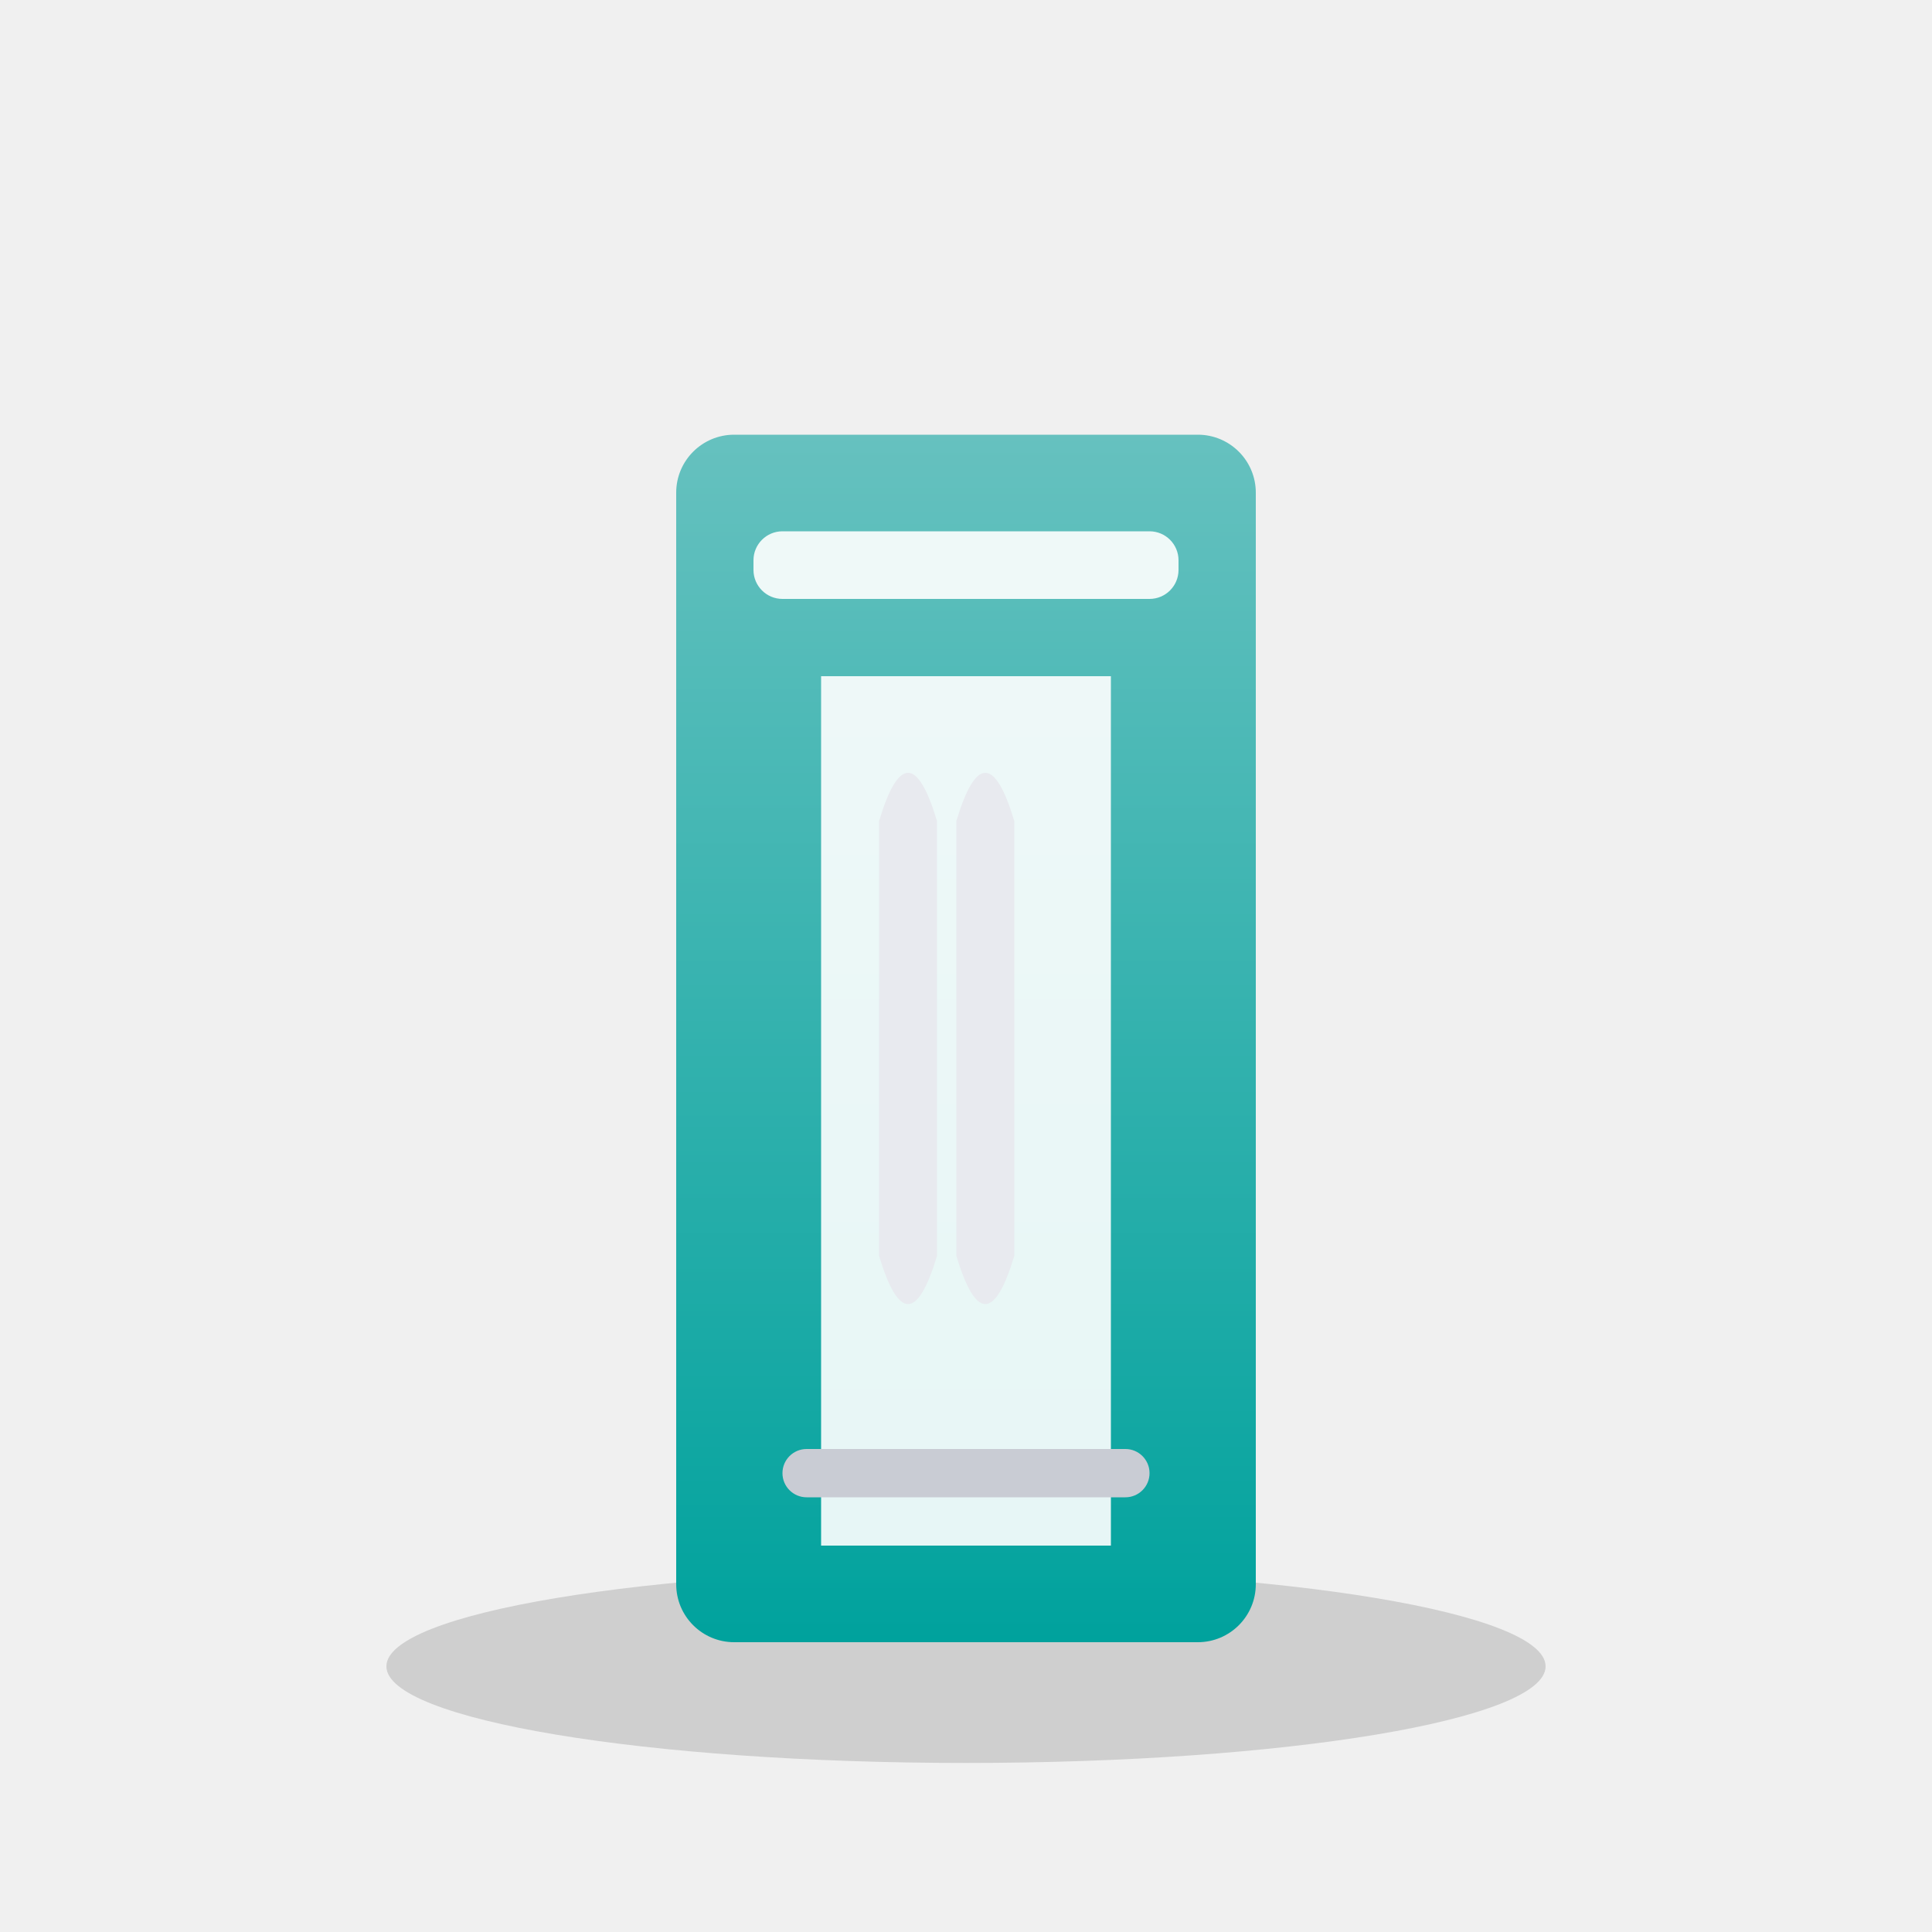
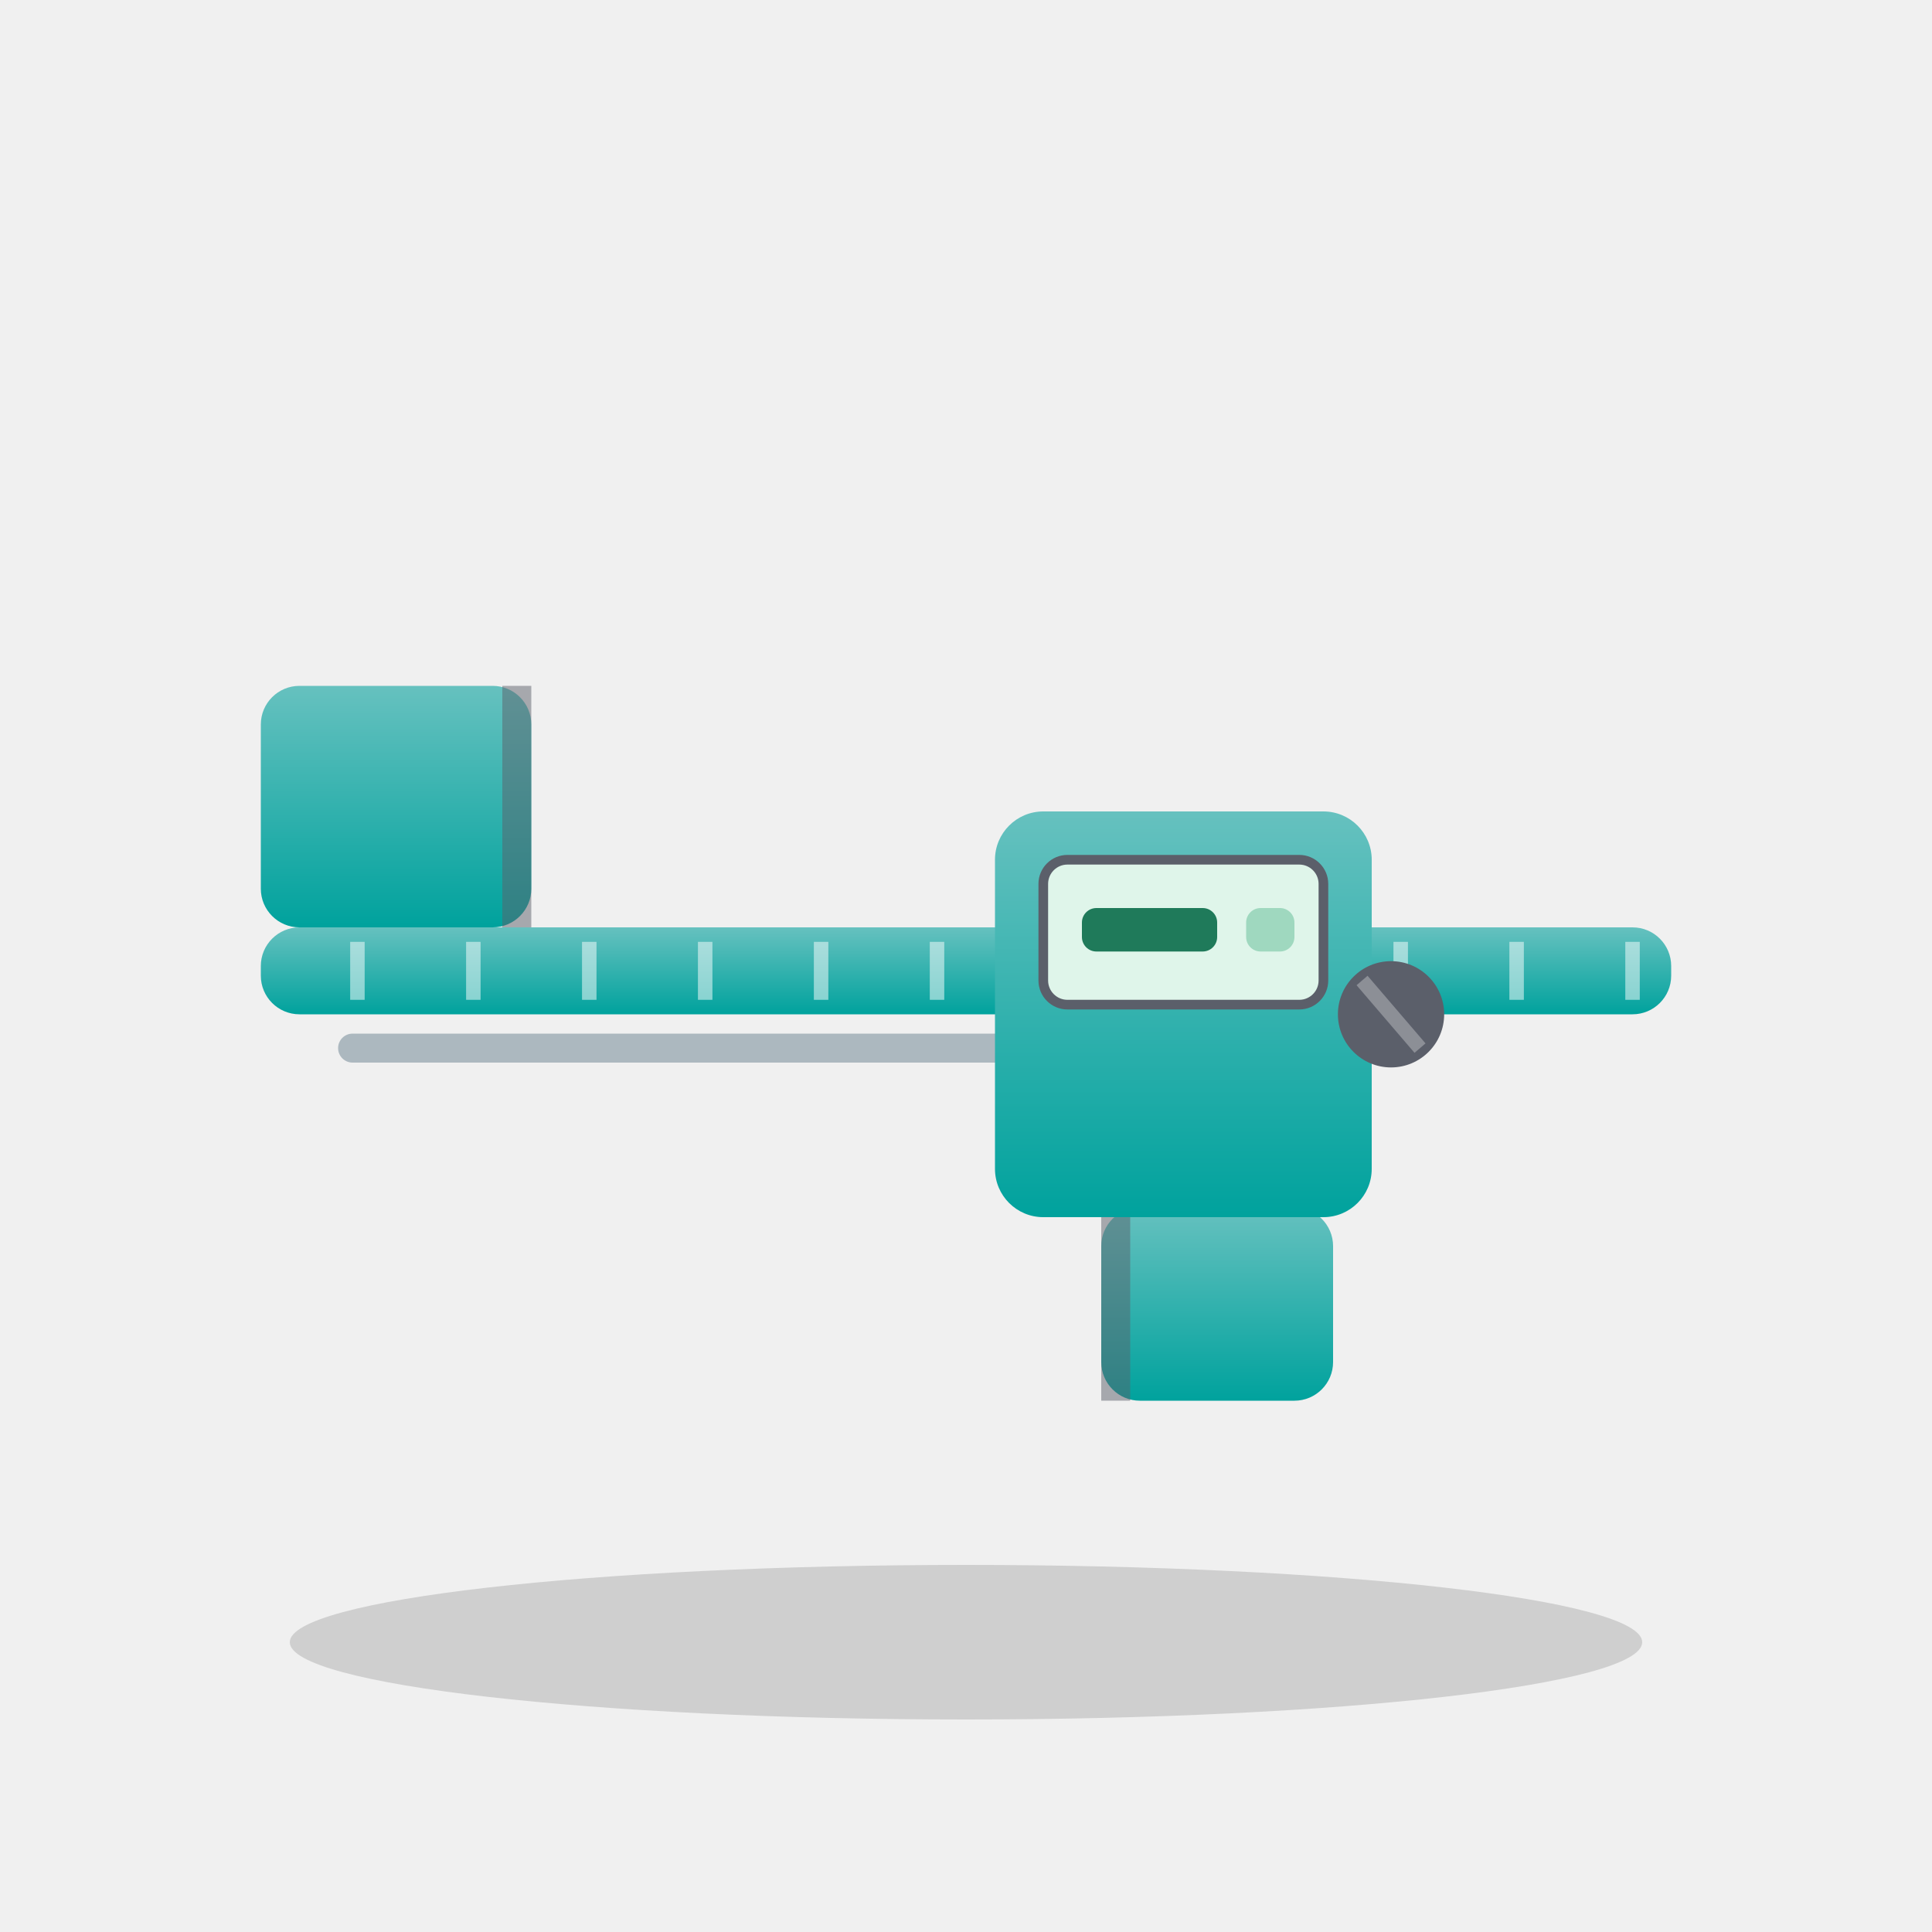
<svg xmlns="http://www.w3.org/2000/svg" viewBox="0 0 400 400" width="400" height="400">
  <defs>
-     <linearGradient id="g-gloves-prod-13" x1="0" y1="0" x2="0" y2="1">
+     <linearGradient id="g-caliper-prod-13" x1="0" y1="0" x2="0" y2="1">
      <stop offset="0" stop-color="#66c1bf" />
      <stop offset="1" stop-color="#00a29d" />
    </linearGradient>
  </defs>
-   <ellipse cx="200" cy="345" rx="120" ry="20" fill="#000" opacity="0.14" />
-   <rect x="140" y="90" width="120" height="250" rx="12" fill="url(#g-gloves-prod-13)" />
-   <rect x="156" y="110" width="88" height="14" rx="6" fill="#ffffff" opacity="0.9" />
-   <path d="M170 140 L230 140 L230 320 L170 320 Z" fill="#ffffff" opacity="0.9" />
-   <path d="M182 170 Q188 150 194 170 L194 260 Q188 280 182 260 Z" fill="#e8eaef" />
-   <path d="M198 170 Q204 150 210 170 L210 260 Q204 280 198 260 Z" fill="#e8eaef" />
-   <rect x="162" y="300" width="76" height="10" rx="5" fill="#c9ccd4" />
+   <ellipse cx="200" cy="340" rx="140" ry="16" fill="#000" opacity="0.14" />
+   <rect x="70" y="214" width="210" height="6" rx="3" fill="#8fa0aa" opacity="0.7" />
+   <rect x="54" y="192" width="292" height="18" rx="8" fill="url(#g-caliper-prod-13)" />
+   <line x1="74" y1="195" x2="74" y2="207" stroke="#ffffff" stroke-width="3" opacity="0.5" />
+   <line x1="98" y1="195" x2="98" y2="207" stroke="#ffffff" stroke-width="3" opacity="0.5" />
+   <line x1="122" y1="195" x2="122" y2="207" stroke="#ffffff" stroke-width="3" opacity="0.5" />
+   <line x1="146" y1="195" x2="146" y2="207" stroke="#ffffff" stroke-width="3" opacity="0.5" />
+   <line x1="170" y1="195" x2="170" y2="207" stroke="#ffffff" stroke-width="3" opacity="0.5" />
+   <line x1="194" y1="195" x2="194" y2="207" stroke="#ffffff" stroke-width="3" opacity="0.5" />
+   <line x1="218" y1="195" x2="218" y2="207" stroke="#ffffff" stroke-width="3" opacity="0.5" />
+   <line x1="242" y1="195" x2="242" y2="207" stroke="#ffffff" stroke-width="3" opacity="0.5" />
+   <line x1="266" y1="195" x2="266" y2="207" stroke="#ffffff" stroke-width="3" opacity="0.5" />
+   <line x1="290" y1="195" x2="290" y2="207" stroke="#ffffff" stroke-width="3" opacity="0.5" />
+   <line x1="314" y1="195" x2="314" y2="207" stroke="#ffffff" stroke-width="3" opacity="0.5" />
+   <line x1="338" y1="195" x2="338" y2="207" stroke="#ffffff" stroke-width="3" opacity="0.5" />
+   <rect x="54" y="142" width="56" height="50" rx="8" fill="url(#g-caliper-prod-13)" />
+   <rect x="104" y="142" width="6" height="50" fill="#5b5f6a" opacity="0.5" />
+   <rect x="228" y="250" width="48" height="40" rx="8" fill="url(#g-caliper-prod-13)" />
+   <rect x="228" y="250" width="6" height="40" fill="#5b5f6a" opacity="0.5" />
+   <rect x="206" y="168" width="78" height="84" rx="10" fill="url(#g-caliper-prod-13)" />
+   <rect x="216" y="178" width="58" height="30" rx="5" fill="#dff5ea" stroke="#5b5f6a" stroke-width="2" />
+   <rect x="224" y="188" width="28" height="9" rx="3" fill="#1f7a5a" />
+   <rect x="258" y="188" width="10" height="9" rx="3" fill="#9fd8bf" />
+   <circle cx="288" cy="210" r="11" fill="#5b5f6a" />
+   <line x1="282" y1="203" x2="294" y2="217" stroke="#ffffff" stroke-width="3" opacity="0.3" />
</svg>
